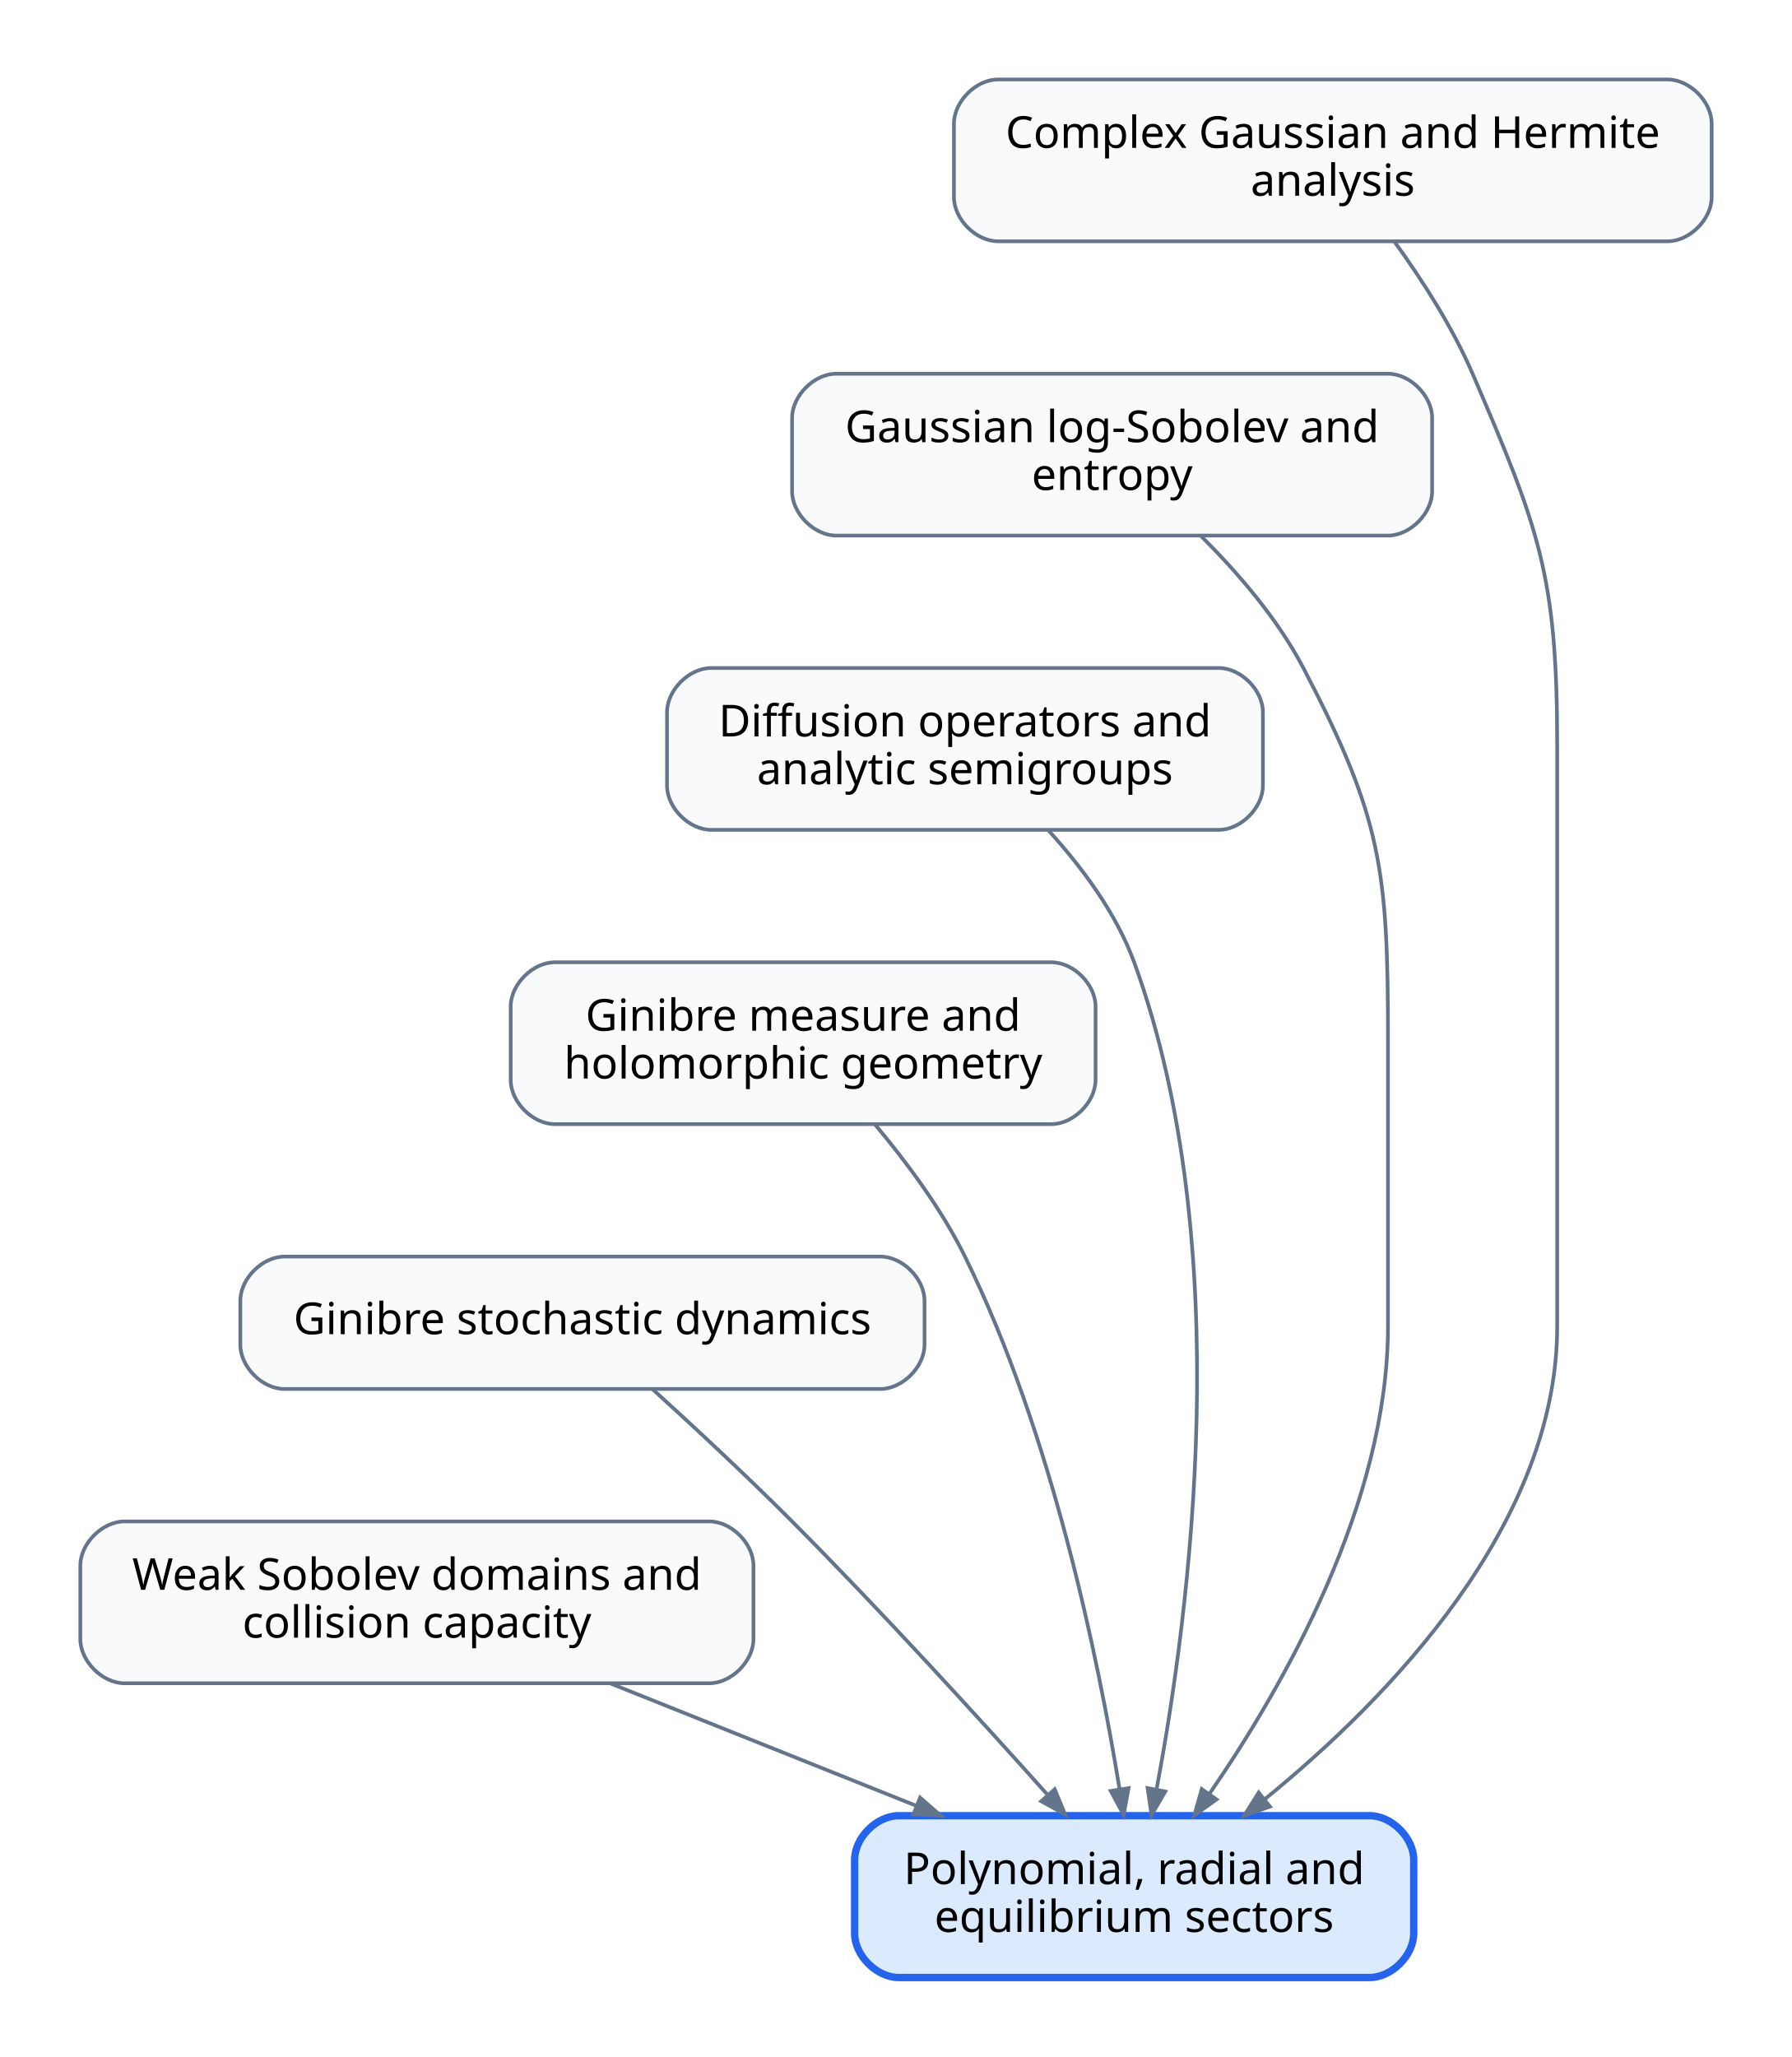
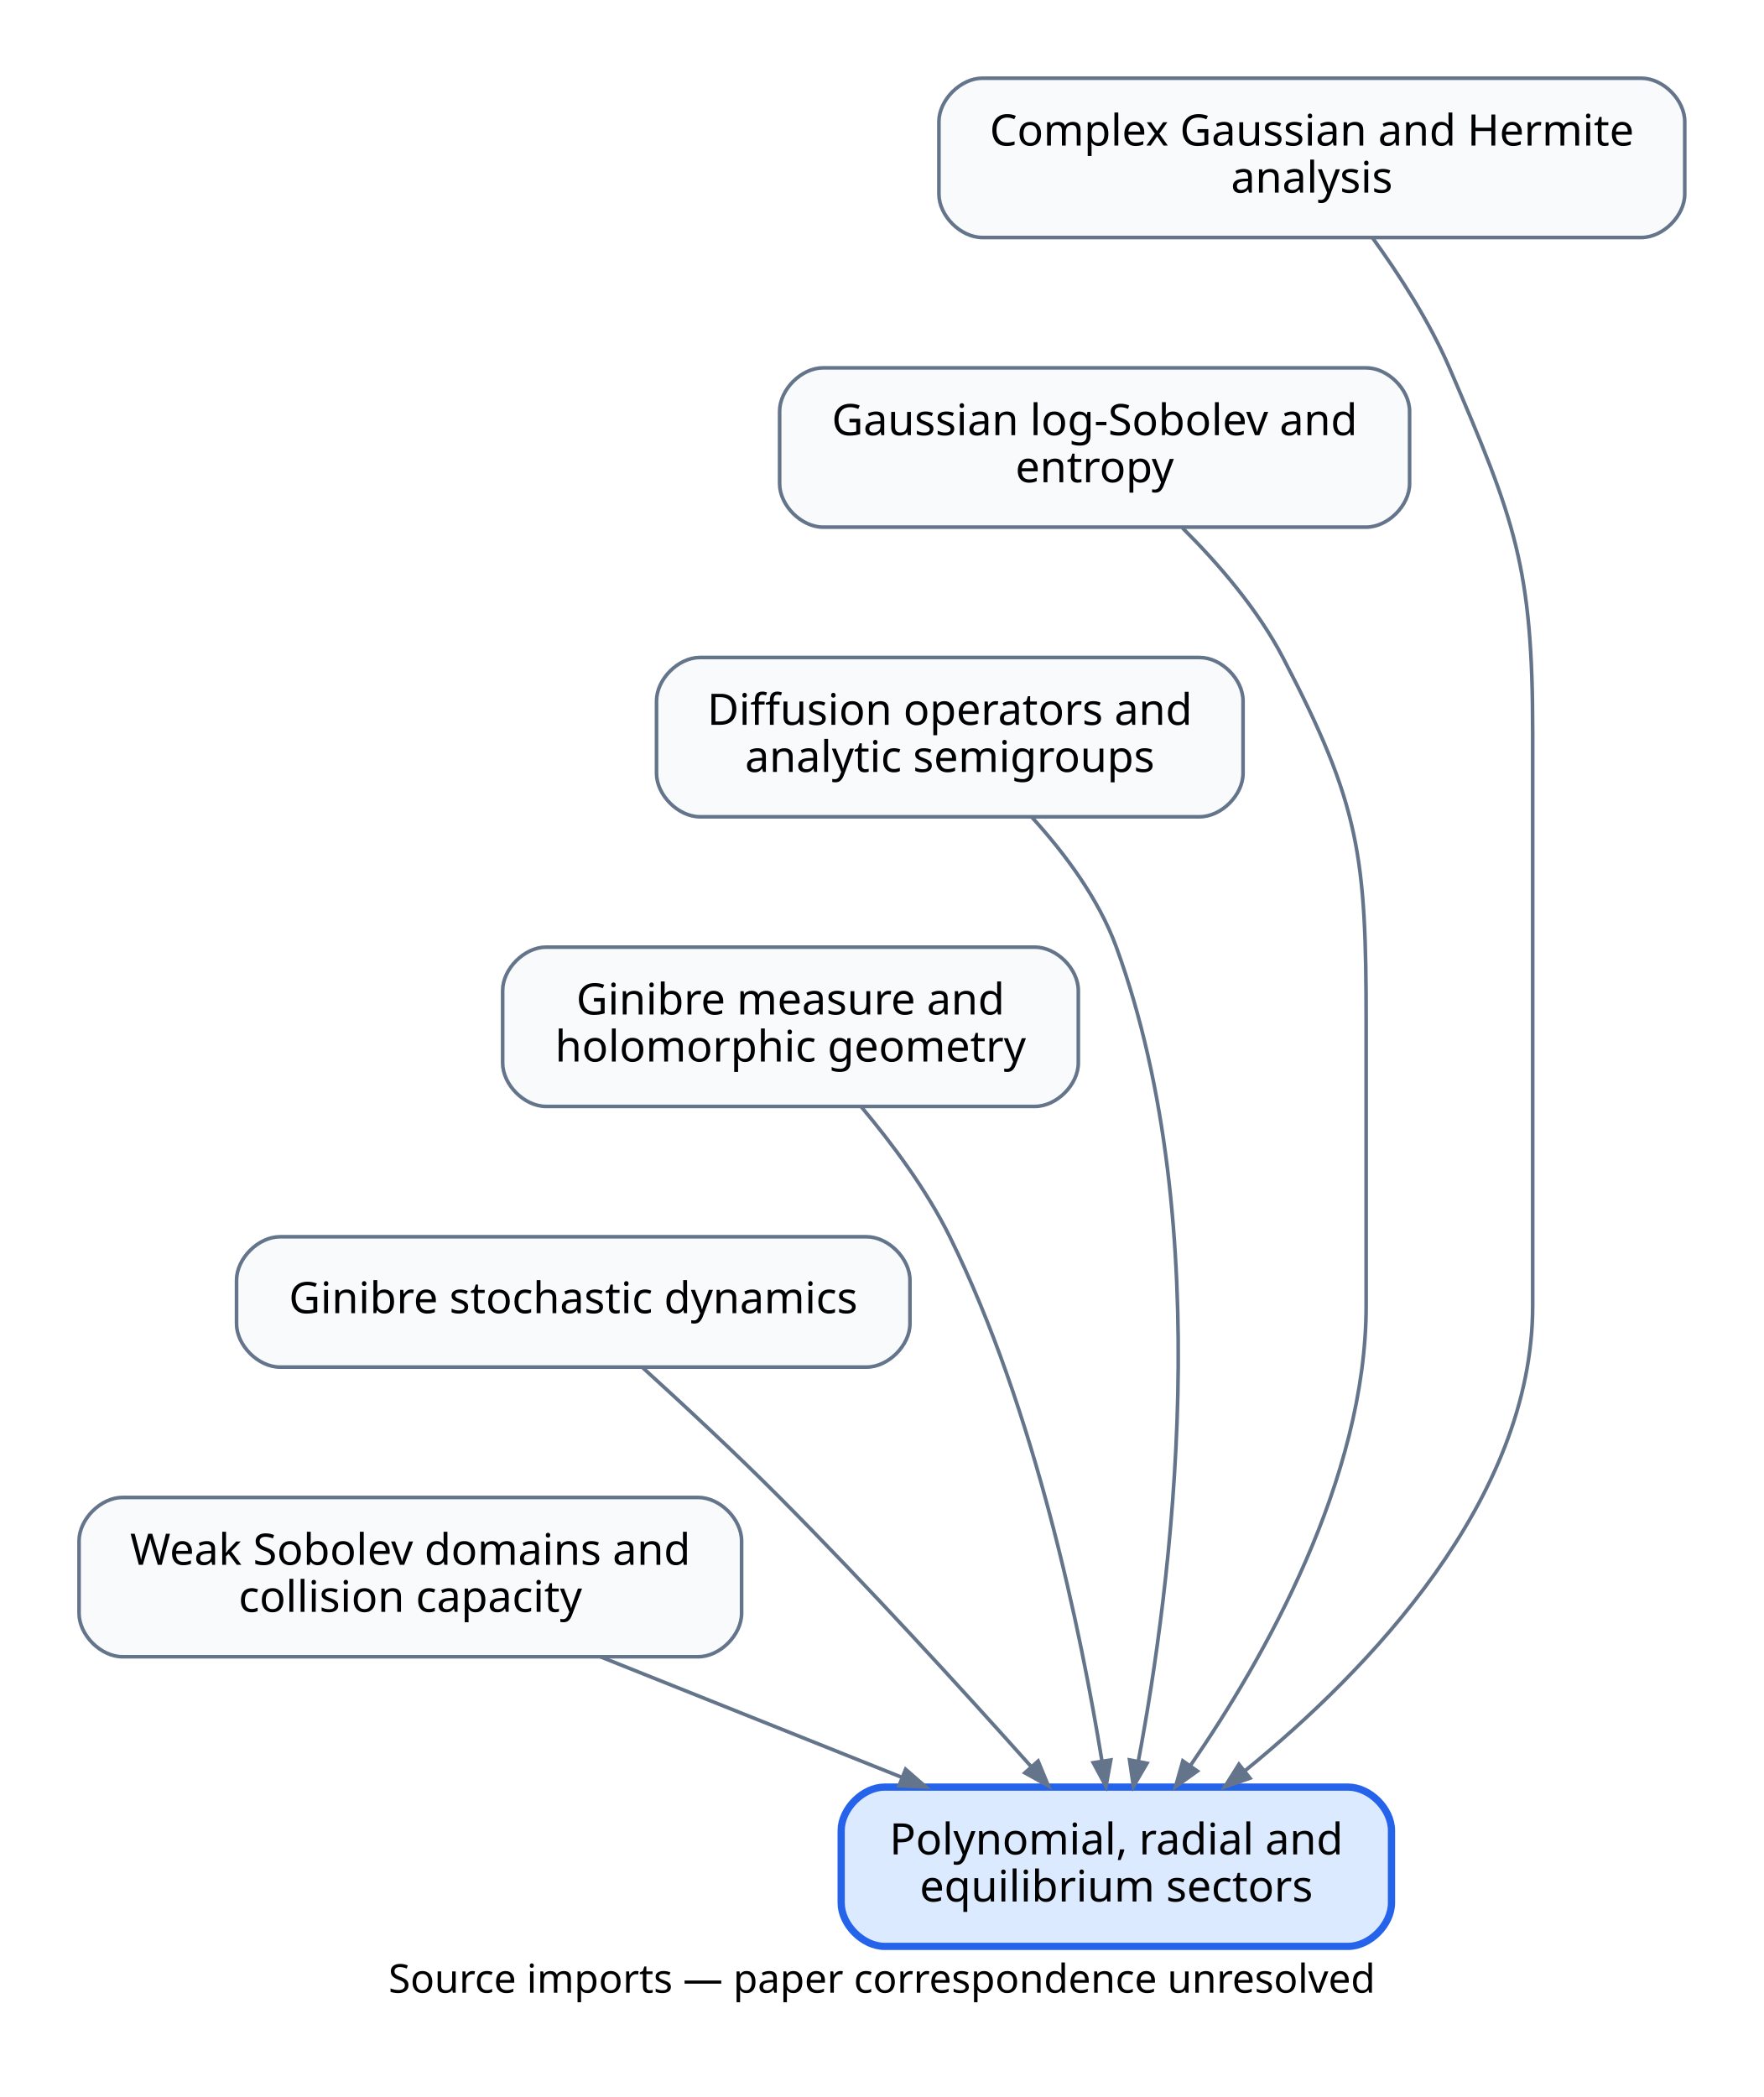
- <svg xmlns="http://www.w3.org/2000/svg" width="487pt" height="559pt" viewBox="0.00 0.00 486.70 559.20">
-   <g id="graph0" class="graph" transform="scale(1 1) rotate(0) translate(21.6 537.6)">
+ <svg xmlns="http://www.w3.org/2000/svg" width="487pt" height="579pt" viewBox="0.00 0.00 486.70 579.20">
+   <g id="graph0" class="graph" transform="scale(1 1) rotate(0) translate(21.6 557.6)">
+     <text text-anchor="middle" x="221.75" y="-7.2" font-family="sans-serif" font-size="11.00">Source imports — paper correspondence unresolved</text>
    <g id="node1" class="node">
-       <path fill="#f8fafc" stroke="#64748b" d="M431.5,-516C431.5,-516 249.5,-516 249.5,-516 243.5,-516 237.5,-510 237.5,-504 237.5,-504 237.5,-484 237.5,-484 237.5,-478 243.5,-472 249.5,-472 249.5,-472 431.5,-472 431.5,-472 437.5,-472 443.5,-478 443.5,-484 443.5,-484 443.5,-504 443.5,-504 443.5,-510 437.5,-516 431.5,-516" />
-       <text text-anchor="middle" x="340.5" y="-497.4" font-family="sans-serif" font-size="12.00">Complex Gaussian and Hermite</text>
-       <text text-anchor="middle" x="340.5" y="-484.4" font-family="sans-serif" font-size="12.00">analysis</text>
+       <path fill="#f8fafc" stroke="#64748b" d="M431.5,-536C431.5,-536 249.5,-536 249.5,-536 243.5,-536 237.5,-530 237.5,-524 237.5,-524 237.5,-504 237.5,-504 237.5,-498 243.5,-492 249.5,-492 249.5,-492 431.5,-492 431.5,-492 437.5,-492 443.5,-498 443.5,-504 443.5,-504 443.5,-524 443.5,-524 443.5,-530 437.5,-536 431.5,-536" />
+       <text text-anchor="middle" x="340.5" y="-517.4" font-family="sans-serif" font-size="12.00">Complex Gaussian and Hermite</text>
+       <text text-anchor="middle" x="340.5" y="-504.4" font-family="sans-serif" font-size="12.00">analysis</text>
    </g>
    <g id="node2" class="node">
-       <path fill="#f8fafc" stroke="#64748b" d="M355.5,-436C355.5,-436 205.5,-436 205.5,-436 199.5,-436 193.5,-430 193.5,-424 193.5,-424 193.5,-404 193.5,-404 193.5,-398 199.5,-392 205.5,-392 205.5,-392 355.5,-392 355.5,-392 361.5,-392 367.5,-398 367.5,-404 367.5,-404 367.5,-424 367.5,-424 367.5,-430 361.5,-436 355.5,-436" />
-       <text text-anchor="middle" x="280.5" y="-417.4" font-family="sans-serif" font-size="12.00">Gaussian log-Sobolev and</text>
-       <text text-anchor="middle" x="280.5" y="-404.4" font-family="sans-serif" font-size="12.00">entropy</text>
+       <path fill="#f8fafc" stroke="#64748b" d="M355.5,-456C355.5,-456 205.5,-456 205.5,-456 199.5,-456 193.5,-450 193.5,-444 193.5,-444 193.5,-424 193.5,-424 193.5,-418 199.5,-412 205.5,-412 205.5,-412 355.5,-412 355.5,-412 361.5,-412 367.5,-418 367.5,-424 367.5,-424 367.5,-444 367.5,-444 367.5,-450 361.5,-456 355.5,-456" />
+       <text text-anchor="middle" x="280.5" y="-437.4" font-family="sans-serif" font-size="12.00">Gaussian log-Sobolev and</text>
+       <text text-anchor="middle" x="280.5" y="-424.4" font-family="sans-serif" font-size="12.00">entropy</text>
    </g>
    <g id="node7" class="node">
-       <path fill="#dbeafe" stroke="#2563eb" stroke-width="2" d="M350.5,-44C350.5,-44 222.5,-44 222.5,-44 216.5,-44 210.5,-38 210.5,-32 210.5,-32 210.5,-12 210.5,-12 210.5,-6 216.5,0 222.5,0 222.5,0 350.5,0 350.5,0 356.5,0 362.5,-6 362.5,-12 362.5,-12 362.5,-32 362.5,-32 362.5,-38 356.5,-44 350.5,-44" />
-       <text text-anchor="middle" x="286.5" y="-25.4" font-family="sans-serif" font-size="12.00">Polynomial, radial and</text>
-       <text text-anchor="middle" x="286.5" y="-12.4" font-family="sans-serif" font-size="12.00">equilibrium sectors</text>
+       <path fill="#dbeafe" stroke="#2563eb" stroke-width="2" d="M350.5,-64C350.5,-64 222.5,-64 222.5,-64 216.5,-64 210.5,-58 210.5,-52 210.5,-52 210.5,-32 210.5,-32 210.5,-26 216.5,-20 222.5,-20 222.5,-20 350.5,-20 350.5,-20 356.5,-20 362.5,-26 362.5,-32 362.5,-32 362.5,-52 362.5,-52 362.5,-58 356.5,-64 350.5,-64" />
+       <text text-anchor="middle" x="286.5" y="-45.4" font-family="sans-serif" font-size="12.00">Polynomial, radial and</text>
+       <text text-anchor="middle" x="286.5" y="-32.4" font-family="sans-serif" font-size="12.00">equilibrium sectors</text>
    </g>
    <g id="edge1" class="edge">
-       <path fill="none" stroke="#64748b" d="M357.28,-471.88C364.74,-461.57 373.05,-448.67 378.5,-436 396.68,-393.7 401.5,-381.04 401.5,-335 401.5,-335 401.5,-335 401.5,-177 401.5,-123.22 355.92,-76.11 322.15,-48.6" />
-       <polygon fill="#64748b" stroke="#64748b" points="323.41,-46.47 316.41,-44.02 320.36,-50.3 323.41,-46.47" />
+       <path fill="none" stroke="#64748b" d="M357.28,-491.88C364.74,-481.57 373.05,-468.67 378.5,-456 396.68,-413.7 401.5,-401.04 401.5,-355 401.5,-355 401.5,-355 401.5,-197 401.5,-143.22 355.92,-96.11 322.15,-68.6" />
+       <polygon fill="#64748b" stroke="#64748b" points="323.41,-66.47 316.41,-64.02 320.36,-70.3 323.41,-66.47" />
    </g>
    <g id="node3" class="node">
-       <path fill="#f8fafc" stroke="#64748b" d="M309.5,-356C309.5,-356 171.5,-356 171.5,-356 165.5,-356 159.5,-350 159.5,-344 159.5,-344 159.5,-324 159.5,-324 159.5,-318 165.5,-312 171.5,-312 171.5,-312 309.5,-312 309.5,-312 315.5,-312 321.5,-318 321.5,-324 321.5,-324 321.5,-344 321.5,-344 321.5,-350 315.5,-356 309.5,-356" />
-       <text text-anchor="middle" x="240.5" y="-337.4" font-family="sans-serif" font-size="12.00">Diffusion operators and</text>
-       <text text-anchor="middle" x="240.5" y="-324.4" font-family="sans-serif" font-size="12.00">analytic semigroups</text>
+       <path fill="#f8fafc" stroke="#64748b" d="M309.5,-376C309.5,-376 171.5,-376 171.5,-376 165.5,-376 159.5,-370 159.5,-364 159.5,-364 159.5,-344 159.5,-344 159.5,-338 165.5,-332 171.5,-332 171.5,-332 309.5,-332 309.5,-332 315.5,-332 321.5,-338 321.5,-344 321.5,-344 321.5,-364 321.5,-364 321.5,-370 315.5,-376 309.5,-376" />
+       <text text-anchor="middle" x="240.5" y="-357.4" font-family="sans-serif" font-size="12.00">Diffusion operators and</text>
+       <text text-anchor="middle" x="240.5" y="-344.4" font-family="sans-serif" font-size="12.00">analytic semigroups</text>
    </g>
    <g id="edge2" class="edge">
-       <path fill="none" stroke="#64748b" d="M304.75,-391.8C314.73,-381.87 325.55,-369.3 332.5,-356 353.83,-315.2 355.5,-301.04 355.5,-255 355.5,-255 355.5,-255 355.5,-177 355.5,-129.13 327.4,-79.64 307.06,-50.09" />
-       <polygon fill="#64748b" stroke="#64748b" points="308.88,-48.42 302.85,-44.1 304.87,-51.23 308.88,-48.42" />
+       <path fill="none" stroke="#64748b" d="M304.75,-411.8C314.73,-401.87 325.55,-389.3 332.5,-376 353.83,-335.2 355.5,-321.04 355.5,-275 355.5,-275 355.5,-275 355.5,-197 355.5,-149.13 327.4,-99.64 307.06,-70.09" />
+       <polygon fill="#64748b" stroke="#64748b" points="308.88,-68.42 302.85,-64.1 304.87,-71.23 308.88,-68.42" />
    </g>
    <g id="node4" class="node">
-       <path fill="#f8fafc" stroke="#64748b" d="M264,-276C264,-276 129,-276 129,-276 123,-276 117,-270 117,-264 117,-264 117,-244 117,-244 117,-238 123,-232 129,-232 129,-232 264,-232 264,-232 270,-232 276,-238 276,-244 276,-244 276,-264 276,-264 276,-270 270,-276 264,-276" />
-       <text text-anchor="middle" x="196.5" y="-257.4" font-family="sans-serif" font-size="12.00">Ginibre measure and</text>
-       <text text-anchor="middle" x="196.5" y="-244.4" font-family="sans-serif" font-size="12.00">holomorphic geometry</text>
+       <path fill="#f8fafc" stroke="#64748b" d="M264,-296C264,-296 129,-296 129,-296 123,-296 117,-290 117,-284 117,-284 117,-264 117,-264 117,-258 123,-252 129,-252 129,-252 264,-252 264,-252 270,-252 276,-258 276,-264 276,-264 276,-284 276,-284 276,-290 270,-296 264,-296" />
+       <text text-anchor="middle" x="196.5" y="-277.4" font-family="sans-serif" font-size="12.00">Ginibre measure and</text>
+       <text text-anchor="middle" x="196.5" y="-264.4" font-family="sans-serif" font-size="12.00">holomorphic geometry</text>
    </g>
    <g id="edge3" class="edge">
-       <path fill="none" stroke="#64748b" d="M263.16,-311.89C272.21,-301.96 281.62,-289.38 286.5,-276 314.67,-198.67 301.6,-99 292.57,-51.12" />
-       <polygon fill="#64748b" stroke="#64748b" points="294.96,-50.57 291.22,-44.17 290.15,-51.5 294.96,-50.57" />
+       <path fill="none" stroke="#64748b" d="M263.16,-331.89C272.21,-321.96 281.62,-309.38 286.5,-296 314.67,-218.67 301.6,-119 292.57,-71.12" />
+       <polygon fill="#64748b" stroke="#64748b" points="294.96,-70.57 291.22,-64.17 290.15,-71.5 294.96,-70.57" />
    </g>
    <g id="node5" class="node">
-       <path fill="#f8fafc" stroke="#64748b" d="M217.5,-196C217.5,-196 55.5,-196 55.5,-196 49.5,-196 43.5,-190 43.5,-184 43.5,-184 43.5,-172 43.5,-172 43.5,-166 49.5,-160 55.5,-160 55.5,-160 217.5,-160 217.5,-160 223.5,-160 229.5,-166 229.5,-172 229.5,-172 229.5,-184 229.5,-184 229.5,-190 223.5,-196 217.5,-196" />
-       <text text-anchor="middle" x="136.5" y="-174.9" font-family="sans-serif" font-size="12.00">Ginibre stochastic dynamics</text>
+       <path fill="#f8fafc" stroke="#64748b" d="M217.5,-216C217.5,-216 55.5,-216 55.5,-216 49.5,-216 43.5,-210 43.5,-204 43.5,-204 43.5,-192 43.5,-192 43.5,-186 49.5,-180 55.5,-180 55.5,-180 217.5,-180 217.5,-180 223.5,-180 229.5,-186 229.5,-192 229.5,-192 229.5,-204 229.5,-204 229.5,-210 223.5,-216 217.5,-216" />
+       <text text-anchor="middle" x="136.5" y="-194.9" font-family="sans-serif" font-size="12.00">Ginibre stochastic dynamics</text>
    </g>
    <g id="edge4" class="edge">
-       <path fill="none" stroke="#64748b" d="M216.05,-231.9C224.61,-221.7 234.14,-208.89 240.5,-196 264.14,-148.13 276.76,-86.61 282.51,-51.31" />
-       <polygon fill="#64748b" stroke="#64748b" points="284.97,-51.48 283.64,-44.19 280.13,-50.72 284.97,-51.48" />
+       <path fill="none" stroke="#64748b" d="M216.05,-251.9C224.61,-241.7 234.14,-228.89 240.5,-216 264.14,-168.13 276.76,-106.61 282.51,-71.31" />
+       <polygon fill="#64748b" stroke="#64748b" points="284.97,-71.48 283.64,-64.19 280.13,-70.72 284.97,-71.48" />
    </g>
    <g id="node6" class="node">
-       <path fill="#f8fafc" stroke="#64748b" d="M171,-124C171,-124 12,-124 12,-124 6,-124 0,-118 0,-112 0,-112 0,-92 0,-92 0,-86 6,-80 12,-80 12,-80 171,-80 171,-80 177,-80 183,-86 183,-92 183,-92 183,-112 183,-112 183,-118 177,-124 171,-124" />
-       <text text-anchor="middle" x="91.5" y="-105.4" font-family="sans-serif" font-size="12.00">Weak Sobolev domains and</text>
-       <text text-anchor="middle" x="91.5" y="-92.4" font-family="sans-serif" font-size="12.00">collision capacity</text>
+       <path fill="#f8fafc" stroke="#64748b" d="M171,-144C171,-144 12,-144 12,-144 6,-144 0,-138 0,-132 0,-132 0,-112 0,-112 0,-106 6,-100 12,-100 12,-100 171,-100 171,-100 177,-100 183,-106 183,-112 183,-112 183,-132 183,-132 183,-138 177,-144 171,-144" />
+       <text text-anchor="middle" x="91.5" y="-125.4" font-family="sans-serif" font-size="12.00">Weak Sobolev domains and</text>
+       <text text-anchor="middle" x="91.5" y="-112.4" font-family="sans-serif" font-size="12.00">collision capacity</text>
    </g>
    <g id="edge5" class="edge">
-       <path fill="none" stroke="#64748b" d="M155.59,-159.93C166.83,-149.72 181.2,-136.36 193.5,-124 217.89,-99.49 244.49,-70.34 262.97,-49.66" />
-       <polygon fill="#64748b" stroke="#64748b" points="264.9,-51.19 267.73,-44.34 261.24,-47.93 264.9,-51.19" />
+       <path fill="none" stroke="#64748b" d="M155.59,-179.93C166.83,-169.72 181.2,-156.36 193.5,-144 217.89,-119.49 244.49,-90.34 262.97,-69.66" />
+       <polygon fill="#64748b" stroke="#64748b" points="264.9,-71.19 267.73,-64.34 261.24,-67.93 264.9,-71.19" />
    </g>
    <g id="edge6" class="edge">
-       <path fill="none" stroke="#64748b" d="M144.01,-79.99C169.7,-69.72 200.72,-57.31 227.25,-46.7" />
-       <polygon fill="#64748b" stroke="#64748b" points="228.3,-48.92 233.89,-44.04 226.48,-44.37 228.3,-48.92" />
+       <path fill="none" stroke="#64748b" d="M144.01,-99.99C169.7,-89.72 200.72,-77.31 227.25,-66.7" />
+       <polygon fill="#64748b" stroke="#64748b" points="228.3,-68.92 233.89,-64.04 226.48,-64.37 228.3,-68.92" />
    </g>
  </g>
</svg>
